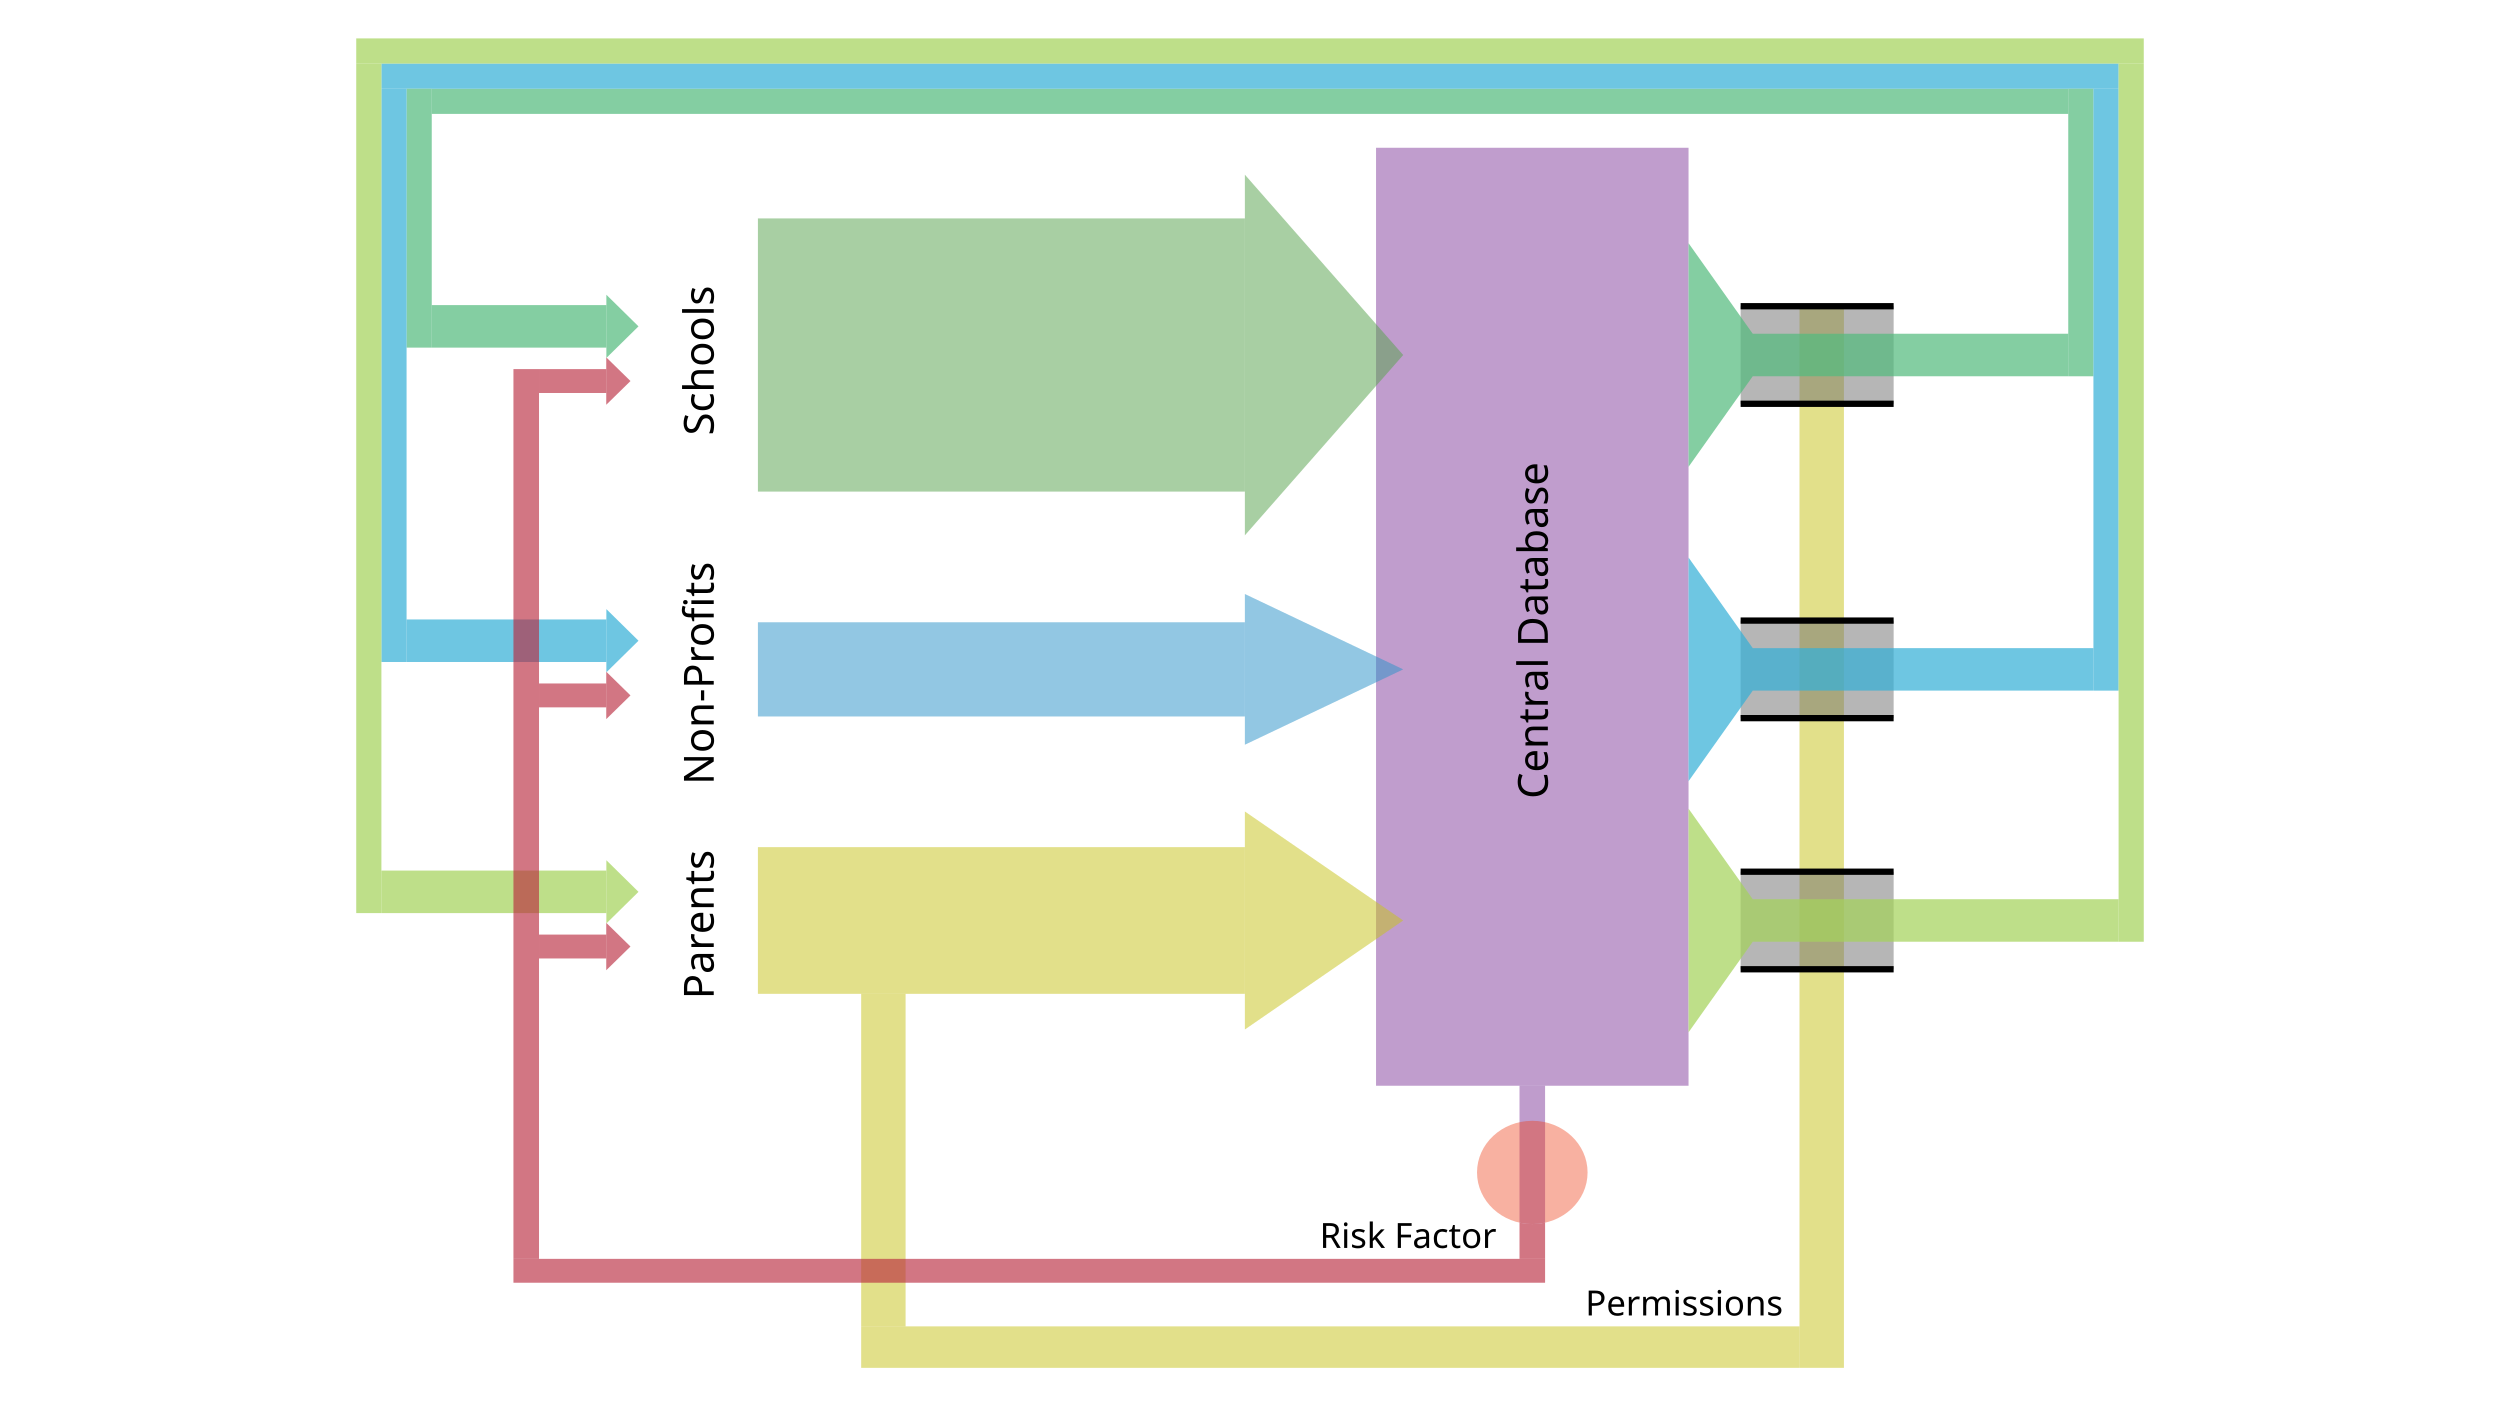
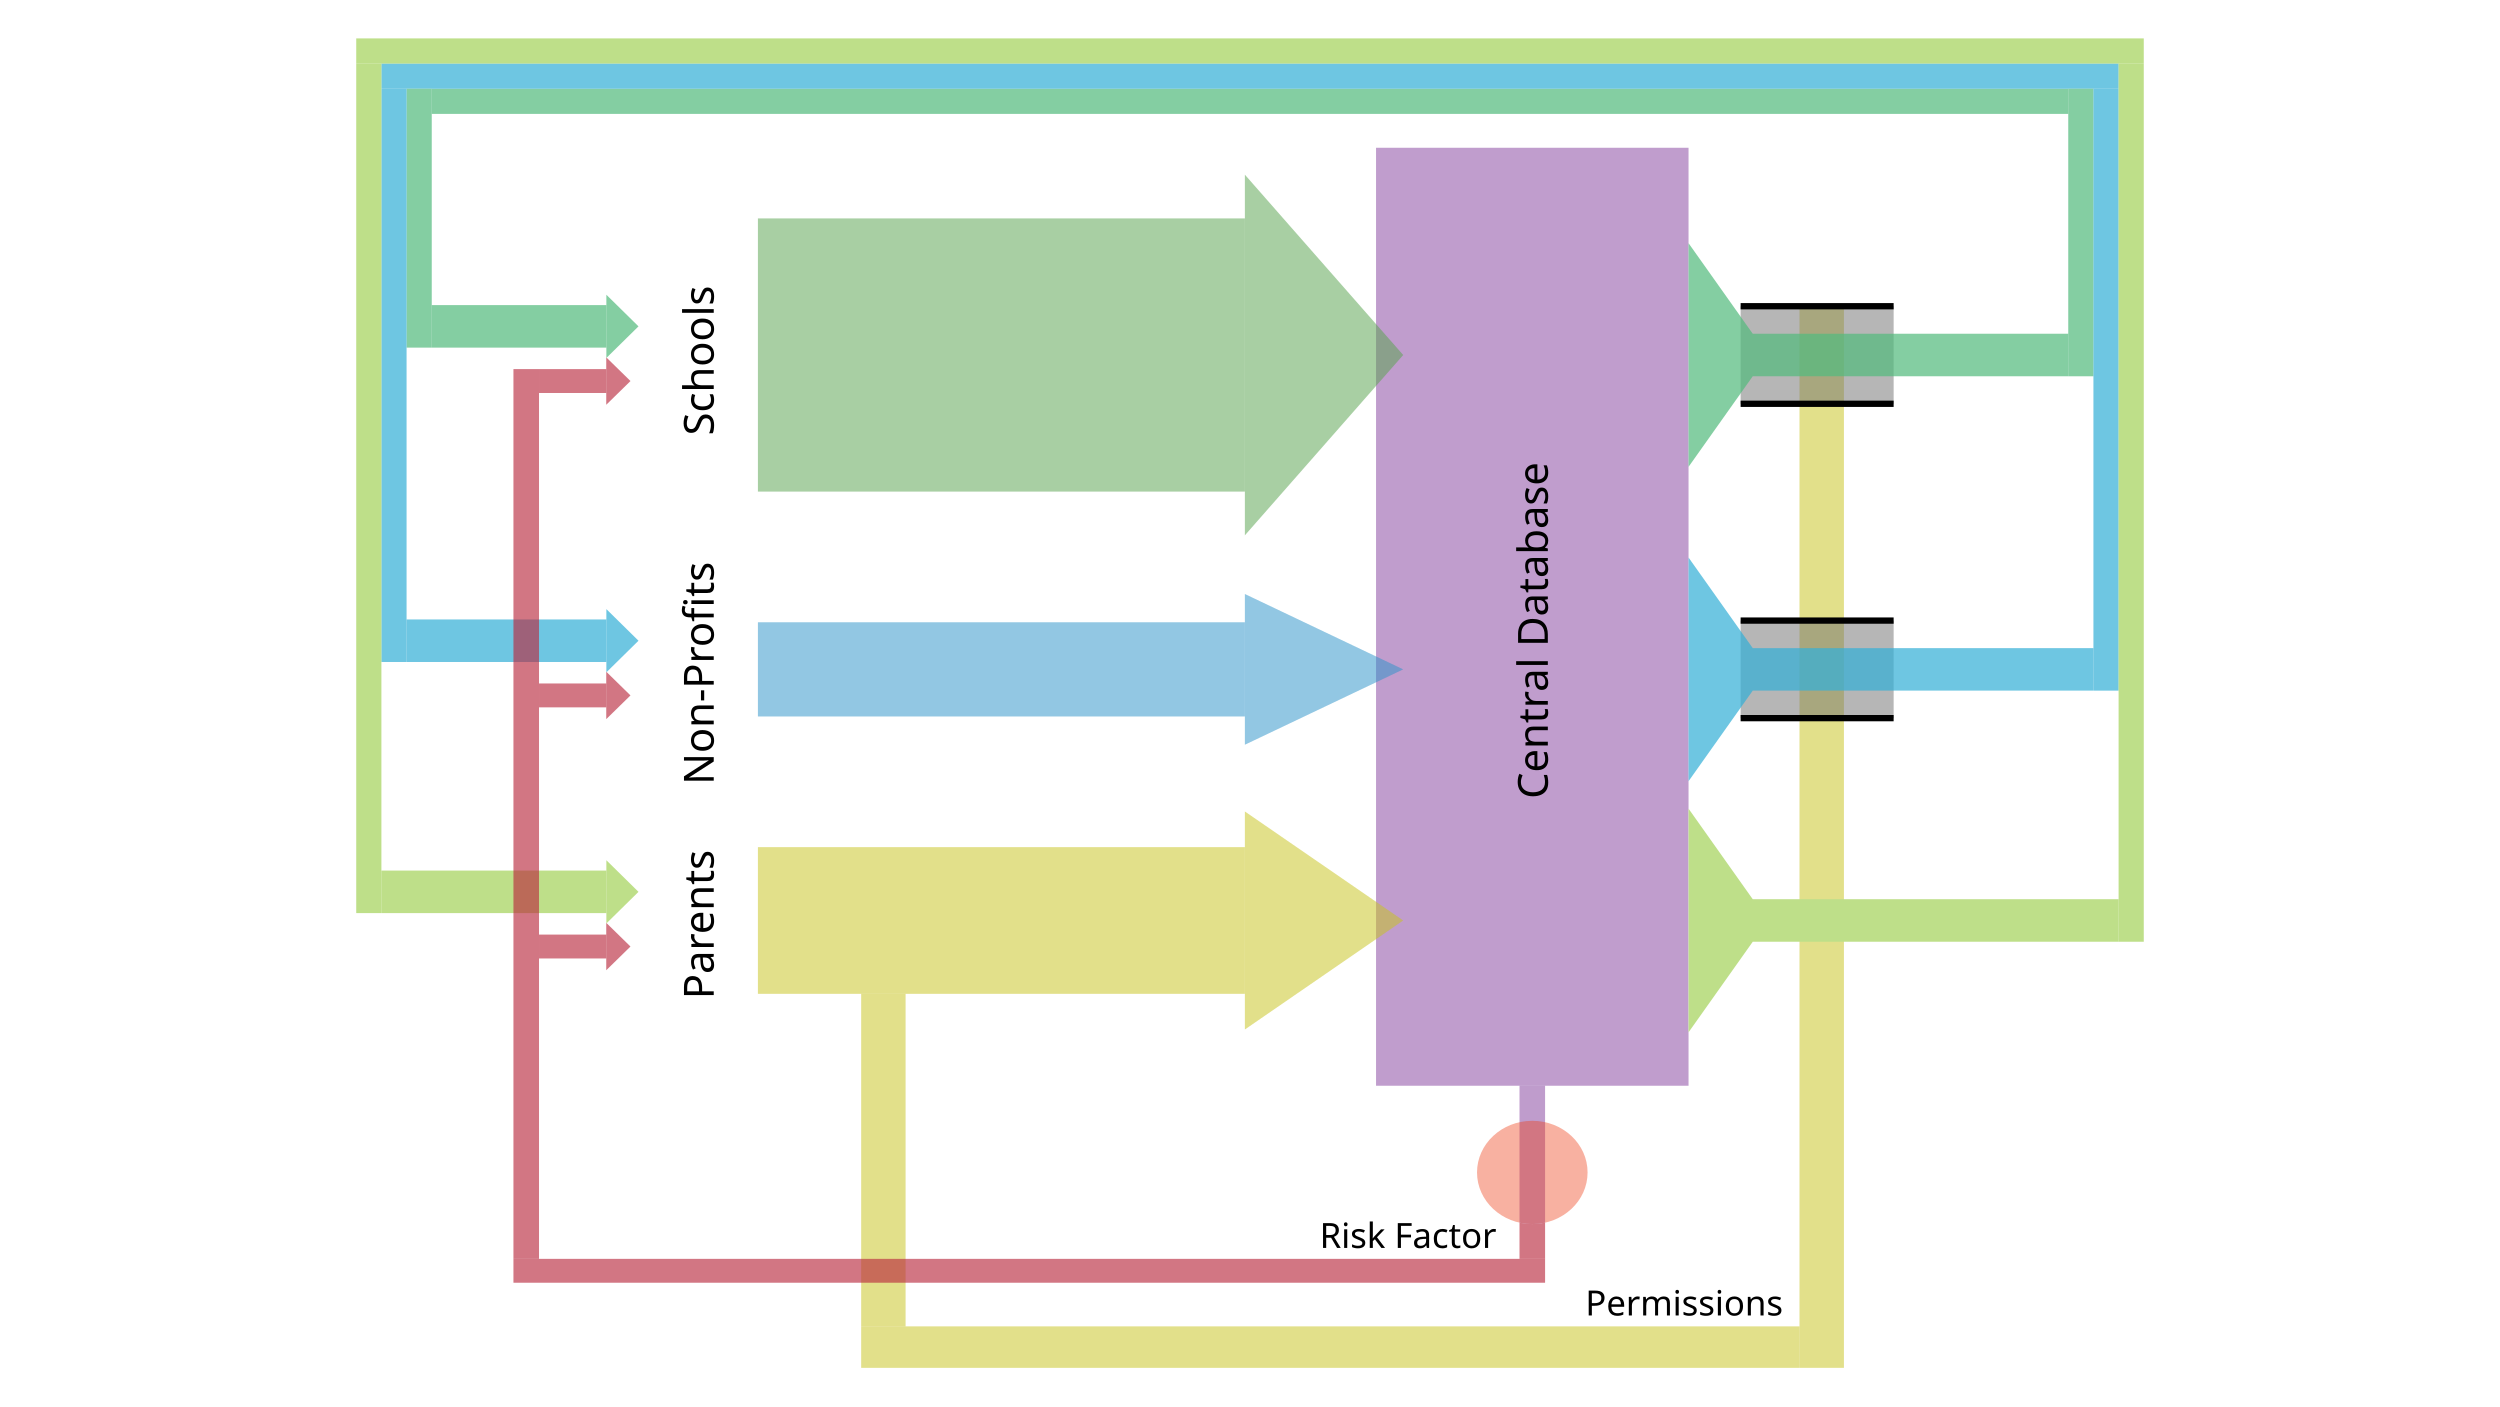
<svg xmlns="http://www.w3.org/2000/svg" width="1920" height="1080" viewBox="0 0 508 285.75" version="1.1" id="svg8">
  <defs id="defs2" />
  <g id="layer1" transform="translate(0,-11.24998)">
    <rect style="fill:#600981;fill-opacity:0.398;stroke:none;stroke-width:1.437;stroke-linecap:butt;stroke-miterlimit:4;stroke-dasharray:none;stroke-opacity:1" id="rect867" width="63.5" height="190.598" x="279.613" y="41.275" />
    <rect style="fill:#57a24d;fill-opacity:0.518;stroke:none;stroke-width:1.218;stroke-linecap:butt;stroke-miterlimit:4;stroke-dasharray:none;stroke-opacity:1" id="rect852" width="98.951" height="55.511" x="154.007" y="55.631" />
    <path style="fill:#57a24d;fill-opacity:0.518;stroke:none;stroke-width:1.106;stroke-linecap:butt;stroke-miterlimit:4;stroke-dasharray:none;stroke-opacity:1" d="M 285.131,83.387 252.958,120.03 V 46.744 Z" id="rect860" />
    <rect y="137.695" x="154.007" height="19.142" width="98.951" id="rect854" style="fill:#2d93c9;fill-opacity:0.518;stroke:none;stroke-width:0.715;stroke-linecap:butt;stroke-miterlimit:4;stroke-dasharray:none;stroke-opacity:1" />
    <path id="path863" d="m 285.131,147.266 -32.173,15.313 v -30.627 z" style="fill:#2d93c9;fill-opacity:0.518;stroke:none;stroke-width:0.715;stroke-linecap:butt;stroke-miterlimit:4;stroke-dasharray:none;stroke-opacity:1" />
    <rect y="213.196" x="174.989" height="67.573" width="9.026" id="rect1074" style="fill:#c7c31d;fill-opacity:0.518;stroke:none;stroke-width:0.406;stroke-linecap:butt;stroke-miterlimit:4;stroke-dasharray:none;stroke-opacity:1" />
    <rect style="fill:#c7c31d;fill-opacity:0.518;stroke:none;stroke-width:0.893;stroke-linecap:butt;stroke-miterlimit:4;stroke-dasharray:none;stroke-opacity:1" id="rect856" width="98.951" height="29.807" x="154.007" y="183.389" />
    <path style="fill:#c7c31d;fill-opacity:0.518;stroke:none;stroke-width:0.86;stroke-linecap:butt;stroke-miterlimit:4;stroke-dasharray:none;stroke-opacity:1" d="m 285.131,198.292 -32.173,22.15 v -44.3 z" id="path865" />
    <path style="fill:#600981;fill-opacity:0.4;stroke:none;stroke-width:0.146;stroke-linecap:butt;stroke-miterlimit:4;stroke-dasharray:none;stroke-opacity:1" d="m 308.764,231.873 v 7.423 7.854 12.53 a 11.233,10.489 0 0 0 0.367,0.088 11.233,10.489 0 0 0 1.11,0.157 11.233,10.489 0 0 0 1.121,0.052 11.233,10.489 0 0 0 0.794,-0.026 11.233,10.489 0 0 0 1.114,-0.127 11.233,10.489 0 0 0 0.69,-0.144 v -12.53 -7.854 -7.423 z" id="rect887" />
    <ellipse style="fill:#ef3e15;fill-opacity:0.4;stroke:none;stroke-width:1.117;stroke-linecap:butt;stroke-miterlimit:4;stroke-dasharray:none;stroke-opacity:1" id="path885" cx="311.363" cy="249.488" rx="11.233" ry="10.489" />
    <path style="fill:#b9293d;fill-opacity:0.639;stroke:none;stroke-width:0.222;stroke-linecap:butt;stroke-miterlimit:4;stroke-dasharray:none;stroke-opacity:1" d="m 313.962,259.68 a 11.233,10.489 0 0 1 -0.69,0.144 11.233,10.489 0 0 1 -1.114,0.127 11.233,10.489 0 0 1 -0.794,0.026 11.233,10.489 0 0 1 -1.122,-0.052 11.233,10.489 0 0 1 -1.11,-0.157 11.233,10.489 0 0 1 -0.367,-0.088 v 7.368 h 5.197 z" id="path950" />
    <g transform="matrix(-1.553542,0,0,0.07551305,361.5244,255.2929)" id="g968" style="fill:#b9293d;fill-opacity:0.639">
      <rect y="155.675" x="30.616" height="64.273" width="134.937" id="rect964" style="fill:#b9293d;fill-opacity:0.639;stroke:none;stroke-width:1.531;stroke-linecap:butt;stroke-miterlimit:4;stroke-dasharray:none;stroke-opacity:1" />
    </g>
    <rect style="fill:#b9293d;fill-opacity:0.639;stroke:none;stroke-width:0.134;stroke-linecap:butt;stroke-miterlimit:4;stroke-dasharray:none;stroke-opacity:1" id="rect974" width="13.661" height="4.853" x="109.528" y="86.252" />
    <path style="fill:#b9293d;fill-opacity:0.639;stroke:none;stroke-width:0.157;stroke-linecap:butt;stroke-miterlimit:4;stroke-dasharray:none;stroke-opacity:1" d="m 128.113,88.679 -4.924,4.821 v -9.641 z" id="path976" />
    <rect y="150.131" x="109.528" height="4.853" width="13.661" id="rect988" style="fill:#b9293d;fill-opacity:0.639;stroke:none;stroke-width:0.134;stroke-linecap:butt;stroke-miterlimit:4;stroke-dasharray:none;stroke-opacity:1" />
    <path id="path990" d="m 128.113,152.557 -4.924,4.821 v -9.641 z" style="fill:#b9293d;fill-opacity:0.639;stroke:none;stroke-width:0.157;stroke-linecap:butt;stroke-miterlimit:4;stroke-dasharray:none;stroke-opacity:1" />
    <rect style="fill:#b9293d;fill-opacity:0.639;stroke:none;stroke-width:0.134;stroke-linecap:butt;stroke-miterlimit:4;stroke-dasharray:none;stroke-opacity:1" id="rect992" width="13.661" height="4.853" x="109.528" y="201.157" />
    <path style="fill:#b9293d;fill-opacity:0.639;stroke:none;stroke-width:0.157;stroke-linecap:butt;stroke-miterlimit:4;stroke-dasharray:none;stroke-opacity:1" d="m 128.113,203.584 -4.924,4.821 v -9.641 z" id="path994" />
    <rect transform="scale(-1)" y="-289.197" x="-374.684" height="215.816" width="9.026" id="rect1097" style="fill:#c7c31d;fill-opacity:0.518;stroke:none;stroke-width:0.725;stroke-linecap:butt;stroke-miterlimit:4;stroke-dasharray:none;stroke-opacity:1" />
-     <rect y="188.381" x="353.696" height="19.823" width="31.09" id="rect996" style="fill:#727272;fill-opacity:0.518;stroke:none;stroke-width:0.408;stroke-linecap:butt;stroke-miterlimit:4;stroke-dasharray:none;stroke-opacity:1" />
-     <path style="fill:none;stroke:#000000;stroke-width:1.278;stroke-linecap:butt;stroke-linejoin:miter;stroke-miterlimit:4;stroke-dasharray:none;stroke-opacity:1" d="M 353.696,188.381 H 384.786" id="path1004" />
-     <path id="path1006" d="M 353.696,208.204 H 384.786" style="fill:none;stroke:#000000;stroke-width:1.278;stroke-linecap:butt;stroke-linejoin:miter;stroke-miterlimit:4;stroke-dasharray:none;stroke-opacity:1" />
    <rect style="fill:#727272;fill-opacity:0.518;stroke:none;stroke-width:0.408;stroke-linecap:butt;stroke-miterlimit:4;stroke-dasharray:none;stroke-opacity:1" id="rect1019" width="31.09" height="19.823" x="353.696" y="137.354" />
    <path id="path1021" d="M 353.696,137.354 H 384.786" style="fill:none;stroke:#000000;stroke-width:1.278;stroke-linecap:butt;stroke-linejoin:miter;stroke-miterlimit:4;stroke-dasharray:none;stroke-opacity:1" />
    <path style="fill:none;stroke:#000000;stroke-width:1.278;stroke-linecap:butt;stroke-linejoin:miter;stroke-miterlimit:4;stroke-dasharray:none;stroke-opacity:1" d="M 353.696,157.177 H 384.786" id="path1023" />
    <rect y="73.475" x="353.696" height="19.823" width="31.09" id="rect1027" style="fill:#727272;fill-opacity:0.518;stroke:none;stroke-width:0.408;stroke-linecap:butt;stroke-miterlimit:4;stroke-dasharray:none;stroke-opacity:1" />
    <path style="fill:none;stroke:#000000;stroke-width:1.278;stroke-linecap:butt;stroke-linejoin:miter;stroke-miterlimit:4;stroke-dasharray:none;stroke-opacity:1" d="M 353.696,73.475 H 384.786" id="path1029" />
    <path id="path1031" d="M 353.696,93.299 H 384.786" style="fill:none;stroke:#000000;stroke-width:1.278;stroke-linecap:butt;stroke-linejoin:miter;stroke-miterlimit:4;stroke-dasharray:none;stroke-opacity:1" />
    <path style="fill:#35b0d7;fill-opacity:0.718;stroke:none;stroke-width:2.33;stroke-linecap:butt;stroke-miterlimit:4;stroke-dasharray:none;stroke-opacity:1" d="M 1296.805 428.184 L 1296.805 599.967 L 1346.115 530.406 L 1607.756 530.406 L 1607.756 497.744 L 1346.113 497.744 L 1296.805 428.184 z " transform="matrix(0.2645833,0,0,0.2645833,0,11.24998)" id="path1057" />
-     <path style="fill:#a4d25b;fill-opacity:0.718;stroke:none;stroke-width:2.33;stroke-linecap:butt;stroke-miterlimit:4;stroke-dasharray:none;stroke-opacity:1" d="M 1296.805 621.039 L 1296.805 792.824 L 1346.113 723.264 L 1627.084 723.264 L 1627.084 690.6 L 1346.113 690.6 L 1296.805 621.039 z " transform="matrix(0.2645833,0,0,0.2645833,0,11.24998)" id="path1059" />
+     <path style="fill:#bedf89;fill-opacity:1;stroke:none;stroke-width:2.33;stroke-linecap:butt;stroke-miterlimit:4;stroke-dasharray:none;stroke-opacity:1" d="M 1296.805 621.039 L 1296.805 792.824 L 1346.113 723.264 L 1627.084 723.264 L 1627.084 690.6 L 1346.113 690.6 L 1296.805 621.039 z " transform="matrix(0.2645833,0,0,0.2645833,0,11.24998)" id="path1059" />
    <path style="fill:#54bb7d;fill-opacity:0.718;stroke:none;stroke-width:2.33;stroke-linecap:butt;stroke-miterlimit:4;stroke-dasharray:none;stroke-opacity:1" d="M 1296.805 186.752 L 1296.805 358.535 L 1346.113 288.975 L 1588.424 288.975 L 1588.424 256.312 L 1346.115 256.312 L 1296.805 186.752 z " transform="matrix(0.2645833,0,0,0.2645833,0,11.24998)" id="path1070" />
    <rect style="fill:#c7c31d;fill-opacity:0.518;stroke:none;stroke-width:0.659;stroke-linecap:butt;stroke-miterlimit:4;stroke-dasharray:none;stroke-opacity:1" id="rect1076" width="8.429" height="190.669" x="280.769" y="-365.658" transform="rotate(90)" />
    <path style="fill:#54bb7d;fill-opacity:0.718;stroke:none;stroke-width:0.474;stroke-linecap:butt;stroke-miterlimit:4;stroke-dasharray:none;stroke-opacity:1" d="m 87.729,29.282 v 5.114 H 257.634 420.27 V 29.282 H 257.634 Z" id="rect1105" />
    <path style="fill:#35b0d7;fill-opacity:0.718;stroke:none;stroke-width:0.483;stroke-linecap:butt;stroke-miterlimit:4;stroke-dasharray:none;stroke-opacity:1" d="m 77.501,24.167 v 5.114 H 261.81 430.5 V 24.167 H 261.81 Z" id="rect1107" />
    <path style="fill:#a4d25b;fill-opacity:0.718;stroke:none;stroke-width:0.487;stroke-linecap:butt;stroke-miterlimit:4;stroke-dasharray:none;stroke-opacity:1" d="m 72.386,19.053 v 5.114 H 263.907 435.613 V 19.053 H 263.907 Z" id="rect1109" />
    <rect transform="rotate(-90)" y="420.271" x="-87.708" height="5.114" width="58.427" id="rect1111" style="fill:#54bb7d;fill-opacity:0.718;stroke:none;stroke-width:0.284;stroke-linecap:butt;stroke-miterlimit:4;stroke-dasharray:none;stroke-opacity:1" />
    <rect transform="rotate(-90)" style="fill:#35b0d7;fill-opacity:0.718;stroke:none;stroke-width:0.411;stroke-linecap:butt;stroke-miterlimit:4;stroke-dasharray:none;stroke-opacity:1" id="rect1113" width="122.305" height="5.114" x="-151.586" y="425.385" />
    <rect transform="rotate(-90)" y="430.499" x="-202.613" height="5.114" width="178.446" id="rect1115" style="fill:#a4d25b;fill-opacity:0.718;stroke:none;stroke-width:0.497;stroke-linecap:butt;stroke-miterlimit:4;stroke-dasharray:none;stroke-opacity:1" />
    <rect style="fill:#54bb7d;fill-opacity:0.718;stroke:none;stroke-width:0.288;stroke-linecap:butt;stroke-miterlimit:4;stroke-dasharray:none;stroke-opacity:1" id="rect1146" width="35.484" height="8.642" x="-123.214" y="73.245" transform="scale(-1,1)" />
    <rect y="137.124" x="-123.214" height="8.642" width="40.599" id="rect1148" style="fill:#35b0d7;fill-opacity:0.718;stroke:none;stroke-width:0.308;stroke-linecap:butt;stroke-miterlimit:4;stroke-dasharray:none;stroke-opacity:1" transform="scale(-1,1)" />
    <rect style="fill:#a4d25b;fill-opacity:0.718;stroke:none;stroke-width:0.327;stroke-linecap:butt;stroke-miterlimit:4;stroke-dasharray:none;stroke-opacity:1" id="rect1150" width="45.713" height="8.642" x="-123.214" y="188.15" transform="scale(-1,1)" />
    <g style="fill:#b9293d;fill-opacity:0.639" id="g972" transform="matrix(0,1.339857,0.08086543,0,91.7414,45.23018)">
      <rect style="fill:#b9293d;fill-opacity:0.639;stroke:none;stroke-width:1.531;stroke-linecap:butt;stroke-miterlimit:4;stroke-dasharray:none;stroke-opacity:1" id="rect970" width="134.937" height="64.273" x="30.616" y="155.675" />
    </g>
    <rect style="fill:#54bb7d;fill-opacity:0.718;stroke:none;stroke-width:0.27;stroke-linecap:butt;stroke-miterlimit:4;stroke-dasharray:none;stroke-opacity:1" id="rect1158" width="52.605" height="5.114" x="-81.887" y="-87.729" transform="matrix(0,-1,-1,0,0,0)" />
    <rect y="-82.615" x="-145.766" height="5.114" width="116.485" id="rect1160" style="fill:#35b0d7;fill-opacity:0.718;stroke:none;stroke-width:0.401;stroke-linecap:butt;stroke-miterlimit:4;stroke-dasharray:none;stroke-opacity:1" transform="matrix(0,-1,-1,0,0,0)" />
    <rect style="fill:#a4d25b;fill-opacity:0.718;stroke:none;stroke-width:0.488;stroke-linecap:butt;stroke-miterlimit:4;stroke-dasharray:none;stroke-opacity:1" id="rect1162" width="172.626" height="5.114" x="-196.793" y="-77.501" transform="matrix(0,-1,-1,0,0,0)" />
    <path id="path1173" d="m 129.741,77.566 -6.527,6.424 V 71.142 Z" style="fill:#54bb7d;fill-opacity:0.718;stroke:none;stroke-width:0.209;stroke-linecap:butt;stroke-miterlimit:4;stroke-dasharray:none;stroke-opacity:1" />
    <path style="fill:#35b0d7;fill-opacity:0.718;stroke:none;stroke-width:0.209;stroke-linecap:butt;stroke-miterlimit:4;stroke-dasharray:none;stroke-opacity:1" d="m 129.741,141.445 -6.527,6.424 v -12.849 z" id="path1175" />
    <path id="path1177" d="m 129.741,192.472 -6.527,6.424 v -12.849 z" style="fill:#a4d25b;fill-opacity:0.718;stroke:none;stroke-width:0.209;stroke-linecap:butt;stroke-miterlimit:4;stroke-dasharray:none;stroke-opacity:1" />
    <text xml:space="preserve" style="font-style:normal;font-weight:normal;font-size:10.583px;line-height:1.25;font-family:sans-serif;letter-spacing:0px;word-spacing:0px;fill:#000000;fill-opacity:1;stroke:none;stroke-width:0.265" x="-99.721" y="145.03" id="text1181" transform="rotate(-90)">
      <tspan id="tspan1179" x="-99.721" y="145.03" style="font-size:8.467px;stroke-width:0.265">Schools</tspan>
    </text>
    <text xml:space="preserve" style="font-style:normal;font-weight:normal;font-size:10.583px;line-height:1.25;font-family:sans-serif;letter-spacing:0px;word-spacing:0px;fill:#000000;fill-opacity:1;stroke:none;stroke-width:0.265" x="-170.706" y="145.03" id="text1185" transform="rotate(-90)">
      <tspan id="tspan1183" x="-170.706" y="145.03" style="font-size:8.467px;stroke-width:0.265">Non-Profits</tspan>
    </text>
    <text xml:space="preserve" style="font-style:normal;font-weight:normal;font-size:10.583px;line-height:1.25;font-family:sans-serif;letter-spacing:0px;word-spacing:0px;fill:#000000;fill-opacity:1;stroke:none;stroke-width:0.265" x="-214.275" y="145.03" id="text1189" transform="rotate(-90)">
      <tspan id="tspan1187" x="-214.275" y="145.03" style="font-size:8.467px;stroke-width:0.265">Parents</tspan>
    </text>
    <text xml:space="preserve" style="font-style:normal;font-weight:normal;font-size:10.583px;line-height:1.25;font-family:sans-serif;letter-spacing:0px;word-spacing:0px;fill:#000000;fill-opacity:1;stroke:none;stroke-width:0.265" x="268.152" y="264.832" id="text1215">
      <tspan id="tspan1213" x="268.152" y="264.832" style="font-size:7.056px;stroke-width:0.265">Risk Factor</tspan>
    </text>
    <text id="text1221" y="278.552" x="322.135" style="font-style:normal;font-weight:normal;font-size:10.583px;line-height:1.25;font-family:sans-serif;letter-spacing:0px;word-spacing:0px;fill:#000000;fill-opacity:1;stroke:none;stroke-width:0.265" xml:space="preserve">
      <tspan style="font-size:7.056px;stroke-width:0.265" y="278.552" x="322.135" id="tspan1219">Permissions</tspan>
    </text>
    <text transform="rotate(-90)" id="text1225" y="314.519" x="-173.57" style="font-style:normal;font-weight:normal;font-size:10.583px;line-height:1.25;font-family:sans-serif;letter-spacing:0px;word-spacing:0px;fill:#000000;fill-opacity:1;stroke:none;stroke-width:0.265" xml:space="preserve">
      <tspan style="font-size:8.467px;stroke-width:0.265" y="314.519" x="-173.57" id="tspan1223">Central Database</tspan>
    </text>
  </g>
</svg>
